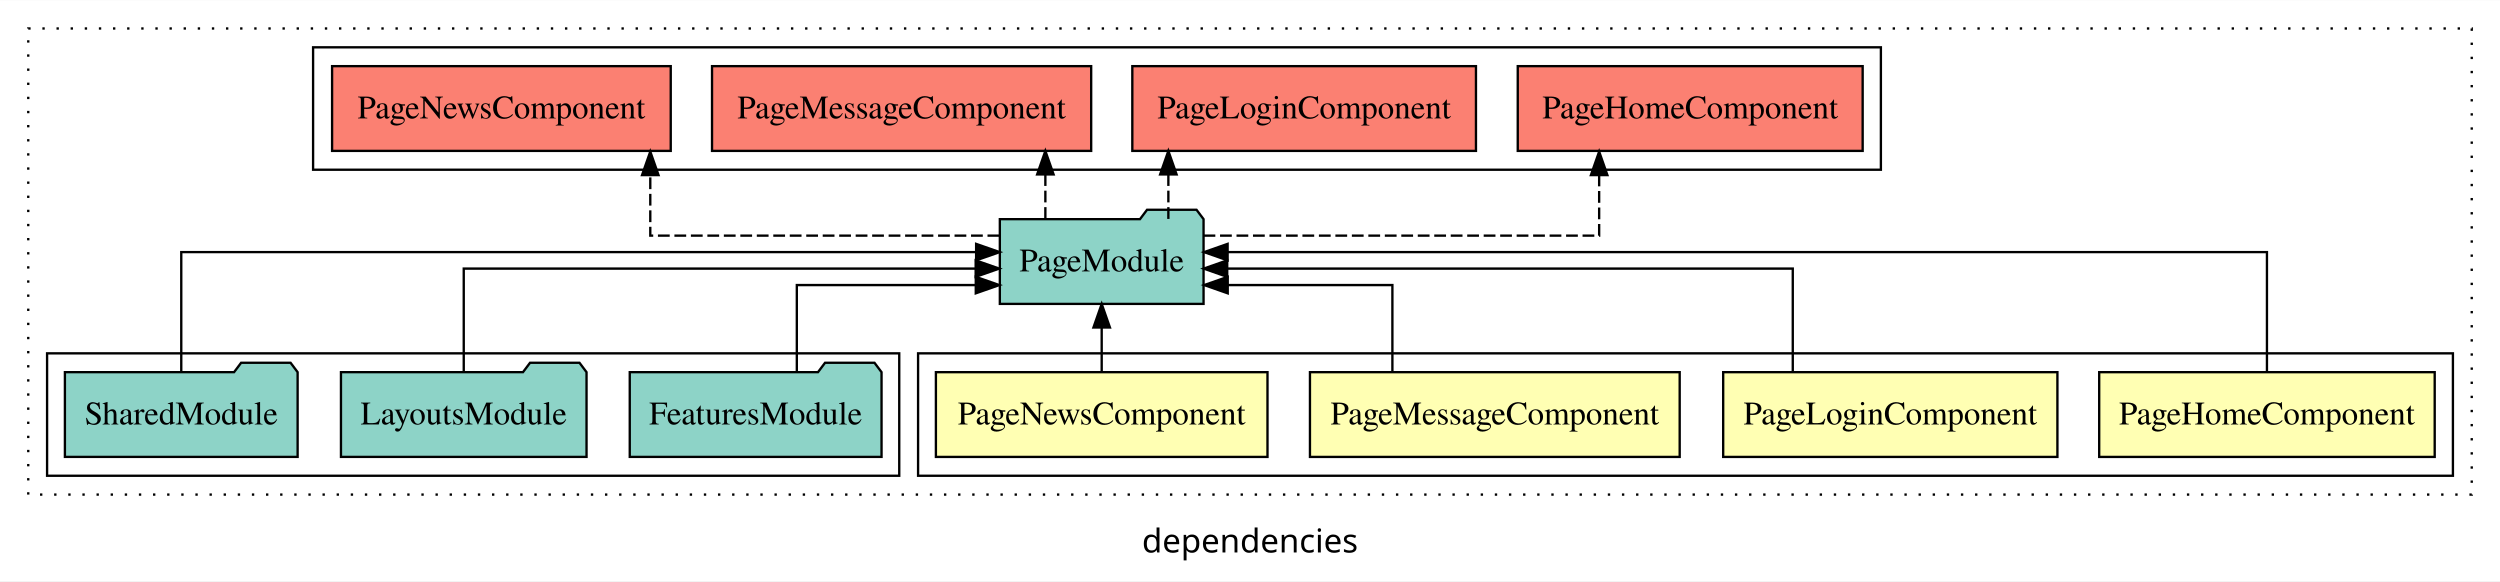
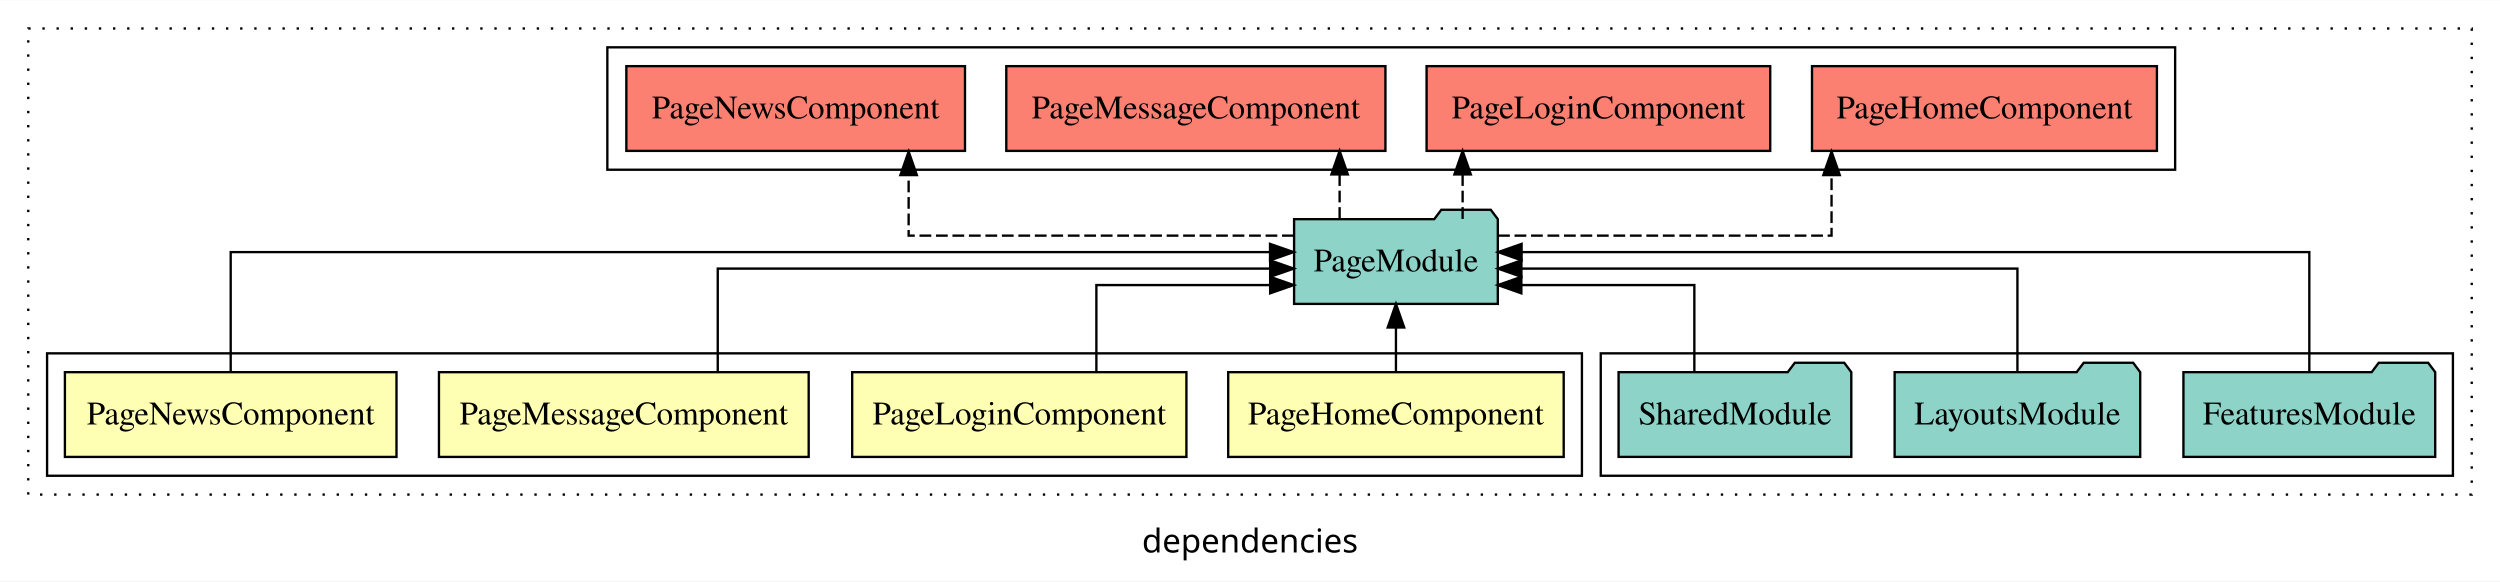
<svg xmlns="http://www.w3.org/2000/svg" width="1062pt" height="247pt" viewBox="0.00 0.00 1062.00 246.80">
  <g id="graph0" class="graph" transform="scale(1 1) rotate(0) translate(4 242.8)">
    <polygon fill="white" stroke="transparent" points="-4,4 -4,-242.8 1058,-242.8 1058,4 -4,4" />
    <text text-anchor="middle" x="527" y="-8.2" font-family="sans-serif" font-size="14.00">dependencies</text>
    <g id="clust1" class="cluster">
      <polygon fill="none" stroke="black" stroke-dasharray="1,5" points="8,-32.8 8,-230.8 1046,-230.8 1046,-32.8 8,-32.8" />
    </g>
-     <g id="clust2" class="cluster">
-       <polygon fill="none" stroke="black" points="386,-40.8 386,-92.8 1038,-92.8 1038,-40.8 386,-40.8" />
-     </g>
    <g id="clust8" class="cluster">
-       <polygon fill="none" stroke="black" points="129,-170.8 129,-222.8 795,-222.8 795,-170.8 129,-170.8" />
+       <polygon fill="none" stroke="black" points="254,-170.8 254,-222.8 920,-222.8 920,-170.8 254,-170.8" />
    </g>
    <g id="clust7" class="cluster">
-       <polygon fill="none" stroke="black" points="16,-40.8 16,-92.8 378,-92.8 378,-40.8 16,-40.8" />
+       <polygon fill="none" stroke="black" points="676,-40.8 676,-92.8 1038,-92.8 1038,-40.8 676,-40.8" />
+     </g>
+     <g id="clust2" class="cluster">
+       <polygon fill="none" stroke="black" points="16,-40.8 16,-92.8 668,-92.8 668,-40.8 16,-40.8" />
    </g>
    <g id="node1" class="node">
-       <polygon fill="#ffffb3" stroke="black" points="1030.26,-84.8 887.74,-84.8 887.74,-48.8 1030.26,-48.8 1030.26,-84.8" />
-       <text text-anchor="middle" x="959" y="-62.6" font-family="Times,serif" font-size="14.00">PageHomeComponent</text>
+       <polygon fill="#ffffb3" stroke="black" points="660.26,-84.8 517.74,-84.8 517.74,-48.8 660.26,-48.8 660.26,-84.8" />
+       <text text-anchor="middle" x="589" y="-62.6" font-family="Times,serif" font-size="14.00">PageHomeComponent</text>
    </g>
    <g id="node5" class="node">
-       <polygon fill="#8dd3c7" stroke="black" points="507.27,-149.8 504.27,-153.8 483.27,-153.8 480.27,-149.8 420.73,-149.8 420.73,-113.8 507.27,-113.8 507.27,-149.8" />
-       <text text-anchor="middle" x="464" y="-127.6" font-family="Times,serif" font-size="14.00">PageModule</text>
+       <polygon fill="#8dd3c7" stroke="black" points="632.27,-149.8 629.27,-153.8 608.27,-153.8 605.27,-149.8 545.73,-149.8 545.73,-113.8 632.27,-113.8 632.27,-149.8" />
+       <text text-anchor="middle" x="589" y="-127.6" font-family="Times,serif" font-size="14.00">PageModule</text>
    </g>
    <g id="edge1" class="edge">
-       <path fill="none" stroke="black" d="M959,-84.93C959,-105.37 959,-135.8 959,-135.8 959,-135.8 517.49,-135.8 517.49,-135.8" />
-       <polygon fill="black" stroke="black" points="517.49,-132.3 507.49,-135.8 517.49,-139.3 517.49,-132.3" />
+       <path fill="none" stroke="black" d="M589,-84.91C589,-84.91 589,-103.79 589,-103.79" />
+       <polygon fill="black" stroke="black" points="585.5,-103.79 589,-113.79 592.5,-103.79 585.5,-103.79" />
    </g>
    <g id="node2" class="node">
-       <polygon fill="#ffffb3" stroke="black" points="869.99,-84.8 728.01,-84.8 728.01,-48.8 869.99,-48.8 869.99,-84.8" />
-       <text text-anchor="middle" x="799" y="-62.6" font-family="Times,serif" font-size="14.00">PageLoginComponent</text>
+       <polygon fill="#ffffb3" stroke="black" points="499.99,-84.8 358.01,-84.8 358.01,-48.8 499.99,-48.8 499.99,-84.8" />
+       <text text-anchor="middle" x="429" y="-62.6" font-family="Times,serif" font-size="14.00">PageLoginComponent</text>
    </g>
    <g id="edge2" class="edge">
-       <path fill="none" stroke="black" d="M757.57,-85.07C757.57,-103.36 757.57,-128.8 757.57,-128.8 757.57,-128.8 517.32,-128.8 517.32,-128.8" />
-       <polygon fill="black" stroke="black" points="517.32,-125.3 507.32,-128.8 517.32,-132.3 517.32,-125.3" />
+       <path fill="none" stroke="black" d="M461.74,-84.81C461.74,-100.85 461.74,-121.8 461.74,-121.8 461.74,-121.8 535.56,-121.8 535.56,-121.8" />
+       <polygon fill="black" stroke="black" points="535.56,-125.3 545.56,-121.8 535.56,-118.3 535.56,-125.3" />
    </g>
    <g id="node3" class="node">
-       <polygon fill="#ffffb3" stroke="black" points="709.53,-84.8 552.47,-84.8 552.47,-48.8 709.53,-48.8 709.53,-84.8" />
-       <text text-anchor="middle" x="631" y="-62.6" font-family="Times,serif" font-size="14.00">PageMessageComponent</text>
+       <polygon fill="#ffffb3" stroke="black" points="339.53,-84.8 182.47,-84.8 182.47,-48.8 339.53,-48.8 339.53,-84.8" />
+       <text text-anchor="middle" x="261" y="-62.6" font-family="Times,serif" font-size="14.00">PageMessageComponent</text>
    </g>
    <g id="edge3" class="edge">
-       <path fill="none" stroke="black" d="M587.49,-84.81C587.49,-100.85 587.49,-121.8 587.49,-121.8 587.49,-121.8 517.54,-121.8 517.54,-121.8" />
-       <polygon fill="black" stroke="black" points="517.54,-118.3 507.54,-121.8 517.54,-125.3 517.54,-118.3" />
+       <path fill="none" stroke="black" d="M300.9,-85.07C300.9,-103.36 300.9,-128.8 300.9,-128.8 300.9,-128.8 535.56,-128.8 535.56,-128.8" />
+       <polygon fill="black" stroke="black" points="535.56,-132.3 545.56,-128.8 535.56,-125.3 535.56,-132.3" />
    </g>
    <g id="node4" class="node">
-       <polygon fill="#ffffb3" stroke="black" points="534.43,-84.8 393.57,-84.8 393.57,-48.8 534.43,-48.8 534.43,-84.8" />
-       <text text-anchor="middle" x="464" y="-62.6" font-family="Times,serif" font-size="14.00">PageNewsComponent</text>
+       <polygon fill="#ffffb3" stroke="black" points="164.43,-84.8 23.57,-84.8 23.57,-48.8 164.43,-48.8 164.43,-84.8" />
+       <text text-anchor="middle" x="94" y="-62.6" font-family="Times,serif" font-size="14.00">PageNewsComponent</text>
    </g>
    <g id="edge4" class="edge">
-       <path fill="none" stroke="black" d="M464,-84.91C464,-84.91 464,-103.79 464,-103.79" />
-       <polygon fill="black" stroke="black" points="460.5,-103.79 464,-113.79 467.5,-103.79 460.5,-103.79" />
+       <path fill="none" stroke="black" d="M94,-84.93C94,-105.37 94,-135.8 94,-135.8 94,-135.8 535.51,-135.8 535.51,-135.8" />
+       <polygon fill="black" stroke="black" points="535.51,-139.3 545.51,-135.8 535.51,-132.3 535.51,-139.3" />
    </g>
    <g id="node9" class="node">
-       <polygon fill="#fb8072" stroke="black" points="787.26,-214.8 640.74,-214.8 640.74,-178.8 787.26,-178.8 787.26,-214.8" />
-       <text text-anchor="middle" x="714" y="-192.6" font-family="Times,serif" font-size="14.00">PageHomeComponent </text>
+       <polygon fill="#fb8072" stroke="black" points="912.26,-214.8 765.74,-214.8 765.74,-178.8 912.26,-178.8 912.26,-214.8" />
+       <text text-anchor="middle" x="839" y="-192.6" font-family="Times,serif" font-size="14.00">PageHomeComponent </text>
    </g>
    <g id="edge8" class="edge">
-       <path fill="none" stroke="black" stroke-dasharray="5,2" d="M507.27,-142.8C569.1,-142.8 675.32,-142.8 675.32,-142.8 675.32,-142.8 675.32,-168.52 675.32,-168.52" />
-       <polygon fill="black" stroke="black" points="671.82,-168.52 675.32,-178.52 678.82,-168.52 671.82,-168.52" />
+       <path fill="none" stroke="black" stroke-dasharray="5,2" d="M632.38,-142.8C687.08,-142.8 774.04,-142.8 774.04,-142.8 774.04,-142.8 774.04,-168.52 774.04,-168.52" />
+       <polygon fill="black" stroke="black" points="770.54,-168.52 774.04,-178.52 777.54,-168.52 770.54,-168.52" />
    </g>
    <g id="node10" class="node">
-       <polygon fill="#fb8072" stroke="black" points="622.99,-214.8 477.01,-214.8 477.01,-178.8 622.99,-178.8 622.99,-214.8" />
-       <text text-anchor="middle" x="550" y="-192.6" font-family="Times,serif" font-size="14.00">PageLoginComponent </text>
+       <polygon fill="#fb8072" stroke="black" points="747.99,-214.8 602.01,-214.8 602.01,-178.8 747.99,-178.8 747.99,-214.8" />
+       <text text-anchor="middle" x="675" y="-192.6" font-family="Times,serif" font-size="14.00">PageLoginComponent </text>
    </g>
    <g id="edge9" class="edge">
-       <path fill="none" stroke="black" stroke-dasharray="5,2" d="M492.32,-149.91C492.32,-149.91 492.32,-168.79 492.32,-168.79" />
-       <polygon fill="black" stroke="black" points="488.82,-168.79 492.32,-178.79 495.82,-168.79 488.82,-168.79" />
+       <path fill="none" stroke="black" stroke-dasharray="5,2" d="M617.32,-149.91C617.32,-149.91 617.32,-168.79 617.32,-168.79" />
+       <polygon fill="black" stroke="black" points="613.82,-168.79 617.32,-178.79 620.82,-168.79 613.82,-168.79" />
    </g>
    <g id="node11" class="node">
-       <polygon fill="#fb8072" stroke="black" points="459.53,-214.8 298.47,-214.8 298.47,-178.8 459.53,-178.8 459.53,-214.8" />
-       <text text-anchor="middle" x="379" y="-192.6" font-family="Times,serif" font-size="14.00">PageMessageComponent </text>
+       <polygon fill="#fb8072" stroke="black" points="584.53,-214.8 423.47,-214.8 423.47,-178.8 584.53,-178.8 584.53,-214.8" />
+       <text text-anchor="middle" x="504" y="-192.6" font-family="Times,serif" font-size="14.00">PageMessageComponent </text>
    </g>
    <g id="edge10" class="edge">
-       <path fill="none" stroke="black" stroke-dasharray="5,2" d="M440.07,-149.91C440.07,-149.91 440.07,-168.79 440.07,-168.79" />
-       <polygon fill="black" stroke="black" points="436.57,-168.79 440.07,-178.79 443.57,-168.79 436.57,-168.79" />
+       <path fill="none" stroke="black" stroke-dasharray="5,2" d="M565.07,-149.91C565.07,-149.91 565.07,-168.79 565.07,-168.79" />
+       <polygon fill="black" stroke="black" points="561.57,-168.79 565.07,-178.79 568.57,-168.79 561.57,-168.79" />
    </g>
    <g id="node12" class="node">
-       <polygon fill="#fb8072" stroke="black" points="280.93,-214.8 137.07,-214.8 137.07,-178.8 280.93,-178.8 280.93,-214.8" />
-       <text text-anchor="middle" x="209" y="-192.6" font-family="Times,serif" font-size="14.00">PageNewsComponent </text>
+       <polygon fill="#fb8072" stroke="black" points="405.93,-214.8 262.07,-214.8 262.07,-178.8 405.93,-178.8 405.93,-214.8" />
+       <text text-anchor="middle" x="334" y="-192.6" font-family="Times,serif" font-size="14.00">PageNewsComponent </text>
    </g>
    <g id="edge11" class="edge">
-       <path fill="none" stroke="black" stroke-dasharray="5,2" d="M420.49,-142.8C363.91,-142.8 272.24,-142.8 272.24,-142.8 272.24,-142.8 272.24,-168.52 272.24,-168.52" />
-       <polygon fill="black" stroke="black" points="268.74,-168.52 272.24,-178.52 275.74,-168.52 268.74,-168.52" />
+       <path fill="none" stroke="black" stroke-dasharray="5,2" d="M545.6,-142.8C484.9,-142.8 381.99,-142.8 381.99,-142.8 381.99,-142.8 381.99,-168.52 381.99,-168.52" />
+       <polygon fill="black" stroke="black" points="378.49,-168.52 381.99,-178.52 385.49,-168.52 378.49,-168.52" />
    </g>
    <g id="node6" class="node">
-       <polygon fill="#8dd3c7" stroke="black" points="370.48,-84.8 367.48,-88.8 346.48,-88.8 343.48,-84.8 263.52,-84.8 263.52,-48.8 370.48,-48.8 370.48,-84.8" />
-       <text text-anchor="middle" x="317" y="-62.6" font-family="Times,serif" font-size="14.00">FeaturesModule</text>
+       <polygon fill="#8dd3c7" stroke="black" points="1030.48,-84.8 1027.48,-88.8 1006.48,-88.8 1003.48,-84.8 923.52,-84.8 923.52,-48.8 1030.48,-48.8 1030.48,-84.8" />
+       <text text-anchor="middle" x="977" y="-62.6" font-family="Times,serif" font-size="14.00">FeaturesModule</text>
    </g>
    <g id="edge5" class="edge">
-       <path fill="none" stroke="black" d="M334.49,-84.81C334.49,-100.85 334.49,-121.8 334.49,-121.8 334.49,-121.8 410.51,-121.8 410.51,-121.8" />
-       <polygon fill="black" stroke="black" points="410.51,-125.3 420.51,-121.8 410.51,-118.3 410.51,-125.3" />
+       <path fill="none" stroke="black" d="M977,-84.93C977,-105.37 977,-135.8 977,-135.8 977,-135.8 642.38,-135.8 642.38,-135.8" />
+       <polygon fill="black" stroke="black" points="642.38,-132.3 632.38,-135.8 642.38,-139.3 642.38,-132.3" />
    </g>
    <g id="node7" class="node">
-       <polygon fill="#8dd3c7" stroke="black" points="245.16,-84.8 242.16,-88.8 221.16,-88.8 218.16,-84.8 140.84,-84.8 140.84,-48.8 245.16,-48.8 245.16,-84.8" />
-       <text text-anchor="middle" x="193" y="-62.6" font-family="Times,serif" font-size="14.00">LayoutsModule</text>
+       <polygon fill="#8dd3c7" stroke="black" points="905.16,-84.8 902.16,-88.8 881.16,-88.8 878.16,-84.8 800.84,-84.8 800.84,-48.8 905.16,-48.8 905.16,-84.8" />
+       <text text-anchor="middle" x="853" y="-62.6" font-family="Times,serif" font-size="14.00">LayoutsModule</text>
    </g>
    <g id="edge6" class="edge">
-       <path fill="none" stroke="black" d="M193,-85.07C193,-103.36 193,-128.8 193,-128.8 193,-128.8 410.46,-128.8 410.46,-128.8" />
-       <polygon fill="black" stroke="black" points="410.46,-132.3 420.46,-128.8 410.46,-125.3 410.46,-132.3" />
+       <path fill="none" stroke="black" d="M853,-85.07C853,-103.36 853,-128.8 853,-128.8 853,-128.8 642.3,-128.8 642.3,-128.8" />
+       <polygon fill="black" stroke="black" points="642.3,-125.3 632.3,-128.8 642.3,-132.3 642.3,-125.3" />
    </g>
    <g id="node8" class="node">
-       <polygon fill="#8dd3c7" stroke="black" points="122.43,-84.8 119.43,-88.8 98.43,-88.8 95.43,-84.8 23.57,-84.8 23.57,-48.8 122.43,-48.8 122.43,-84.8" />
-       <text text-anchor="middle" x="73" y="-62.6" font-family="Times,serif" font-size="14.00">SharedModule</text>
+       <polygon fill="#8dd3c7" stroke="black" points="782.43,-84.8 779.43,-88.8 758.43,-88.8 755.43,-84.8 683.57,-84.8 683.57,-48.8 782.43,-48.8 782.43,-84.8" />
+       <text text-anchor="middle" x="733" y="-62.6" font-family="Times,serif" font-size="14.00">SharedModule</text>
    </g>
    <g id="edge7" class="edge">
-       <path fill="none" stroke="black" d="M73,-84.93C73,-105.37 73,-135.8 73,-135.8 73,-135.8 410.66,-135.8 410.66,-135.8" />
-       <polygon fill="black" stroke="black" points="410.66,-139.3 420.66,-135.8 410.66,-132.3 410.66,-139.3" />
+       <path fill="none" stroke="black" d="M715.76,-84.81C715.76,-100.85 715.76,-121.8 715.76,-121.8 715.76,-121.8 642.27,-121.8 642.27,-121.8" />
+       <polygon fill="black" stroke="black" points="642.27,-118.3 632.27,-121.8 642.27,-125.3 642.27,-118.3" />
    </g>
  </g>
</svg>
